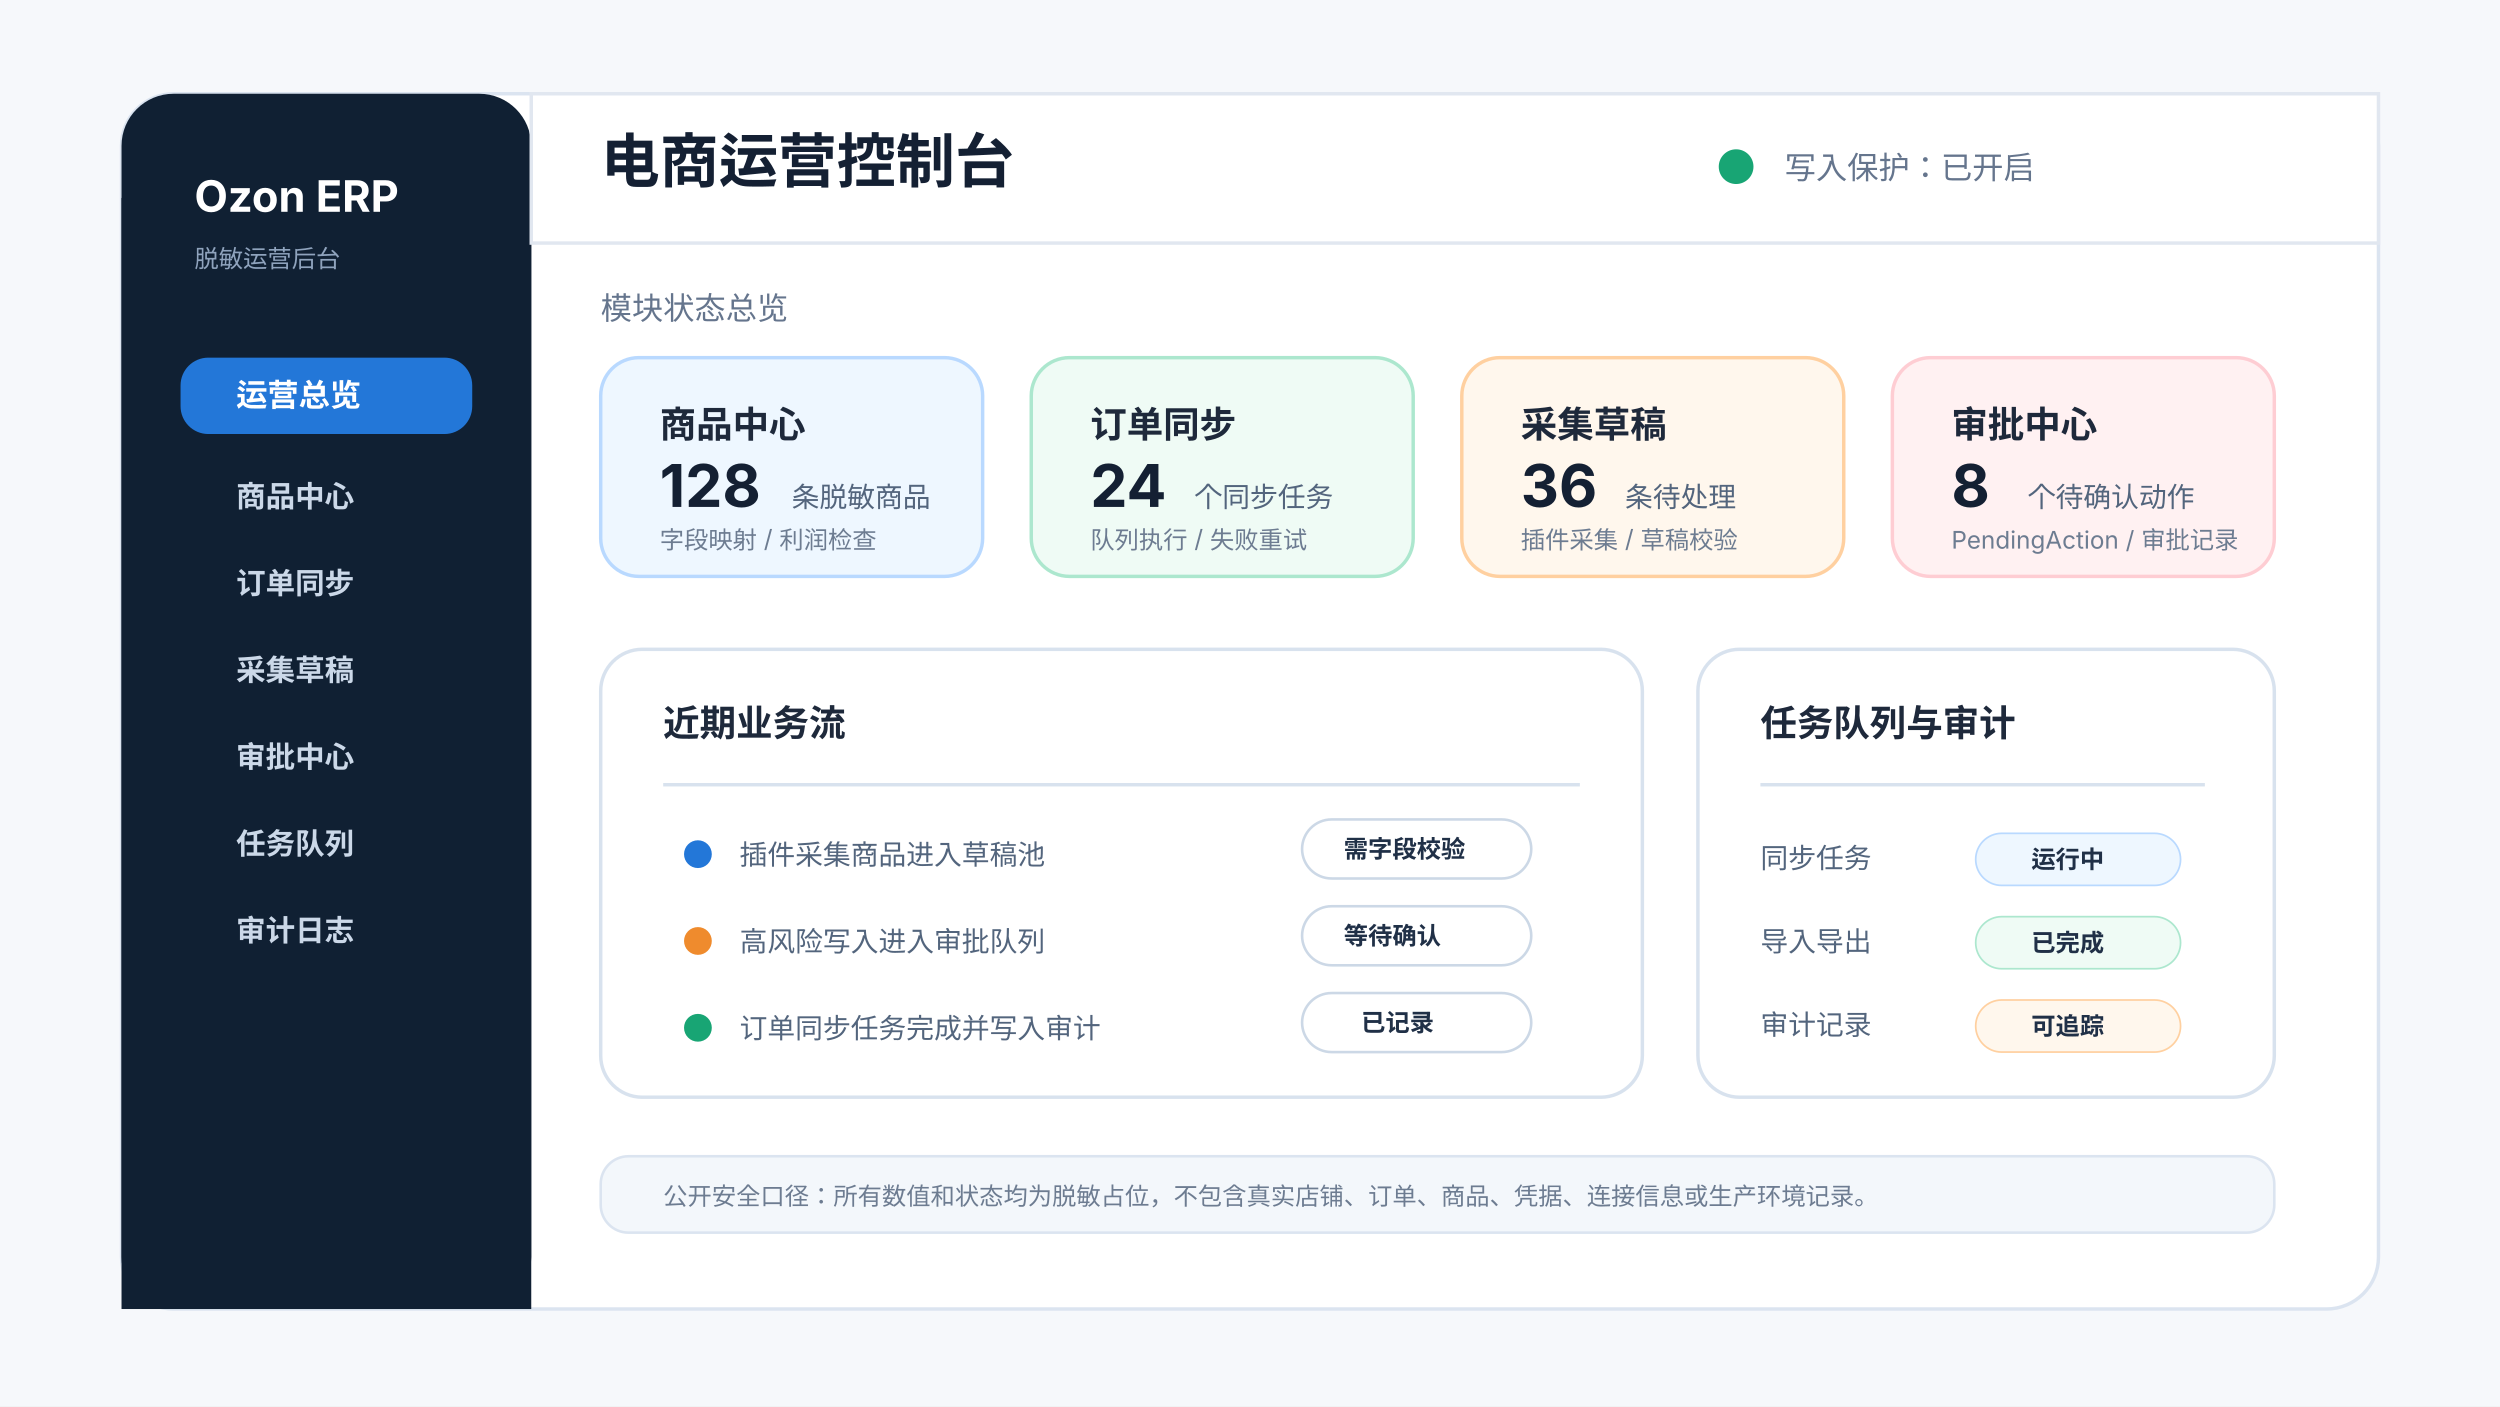
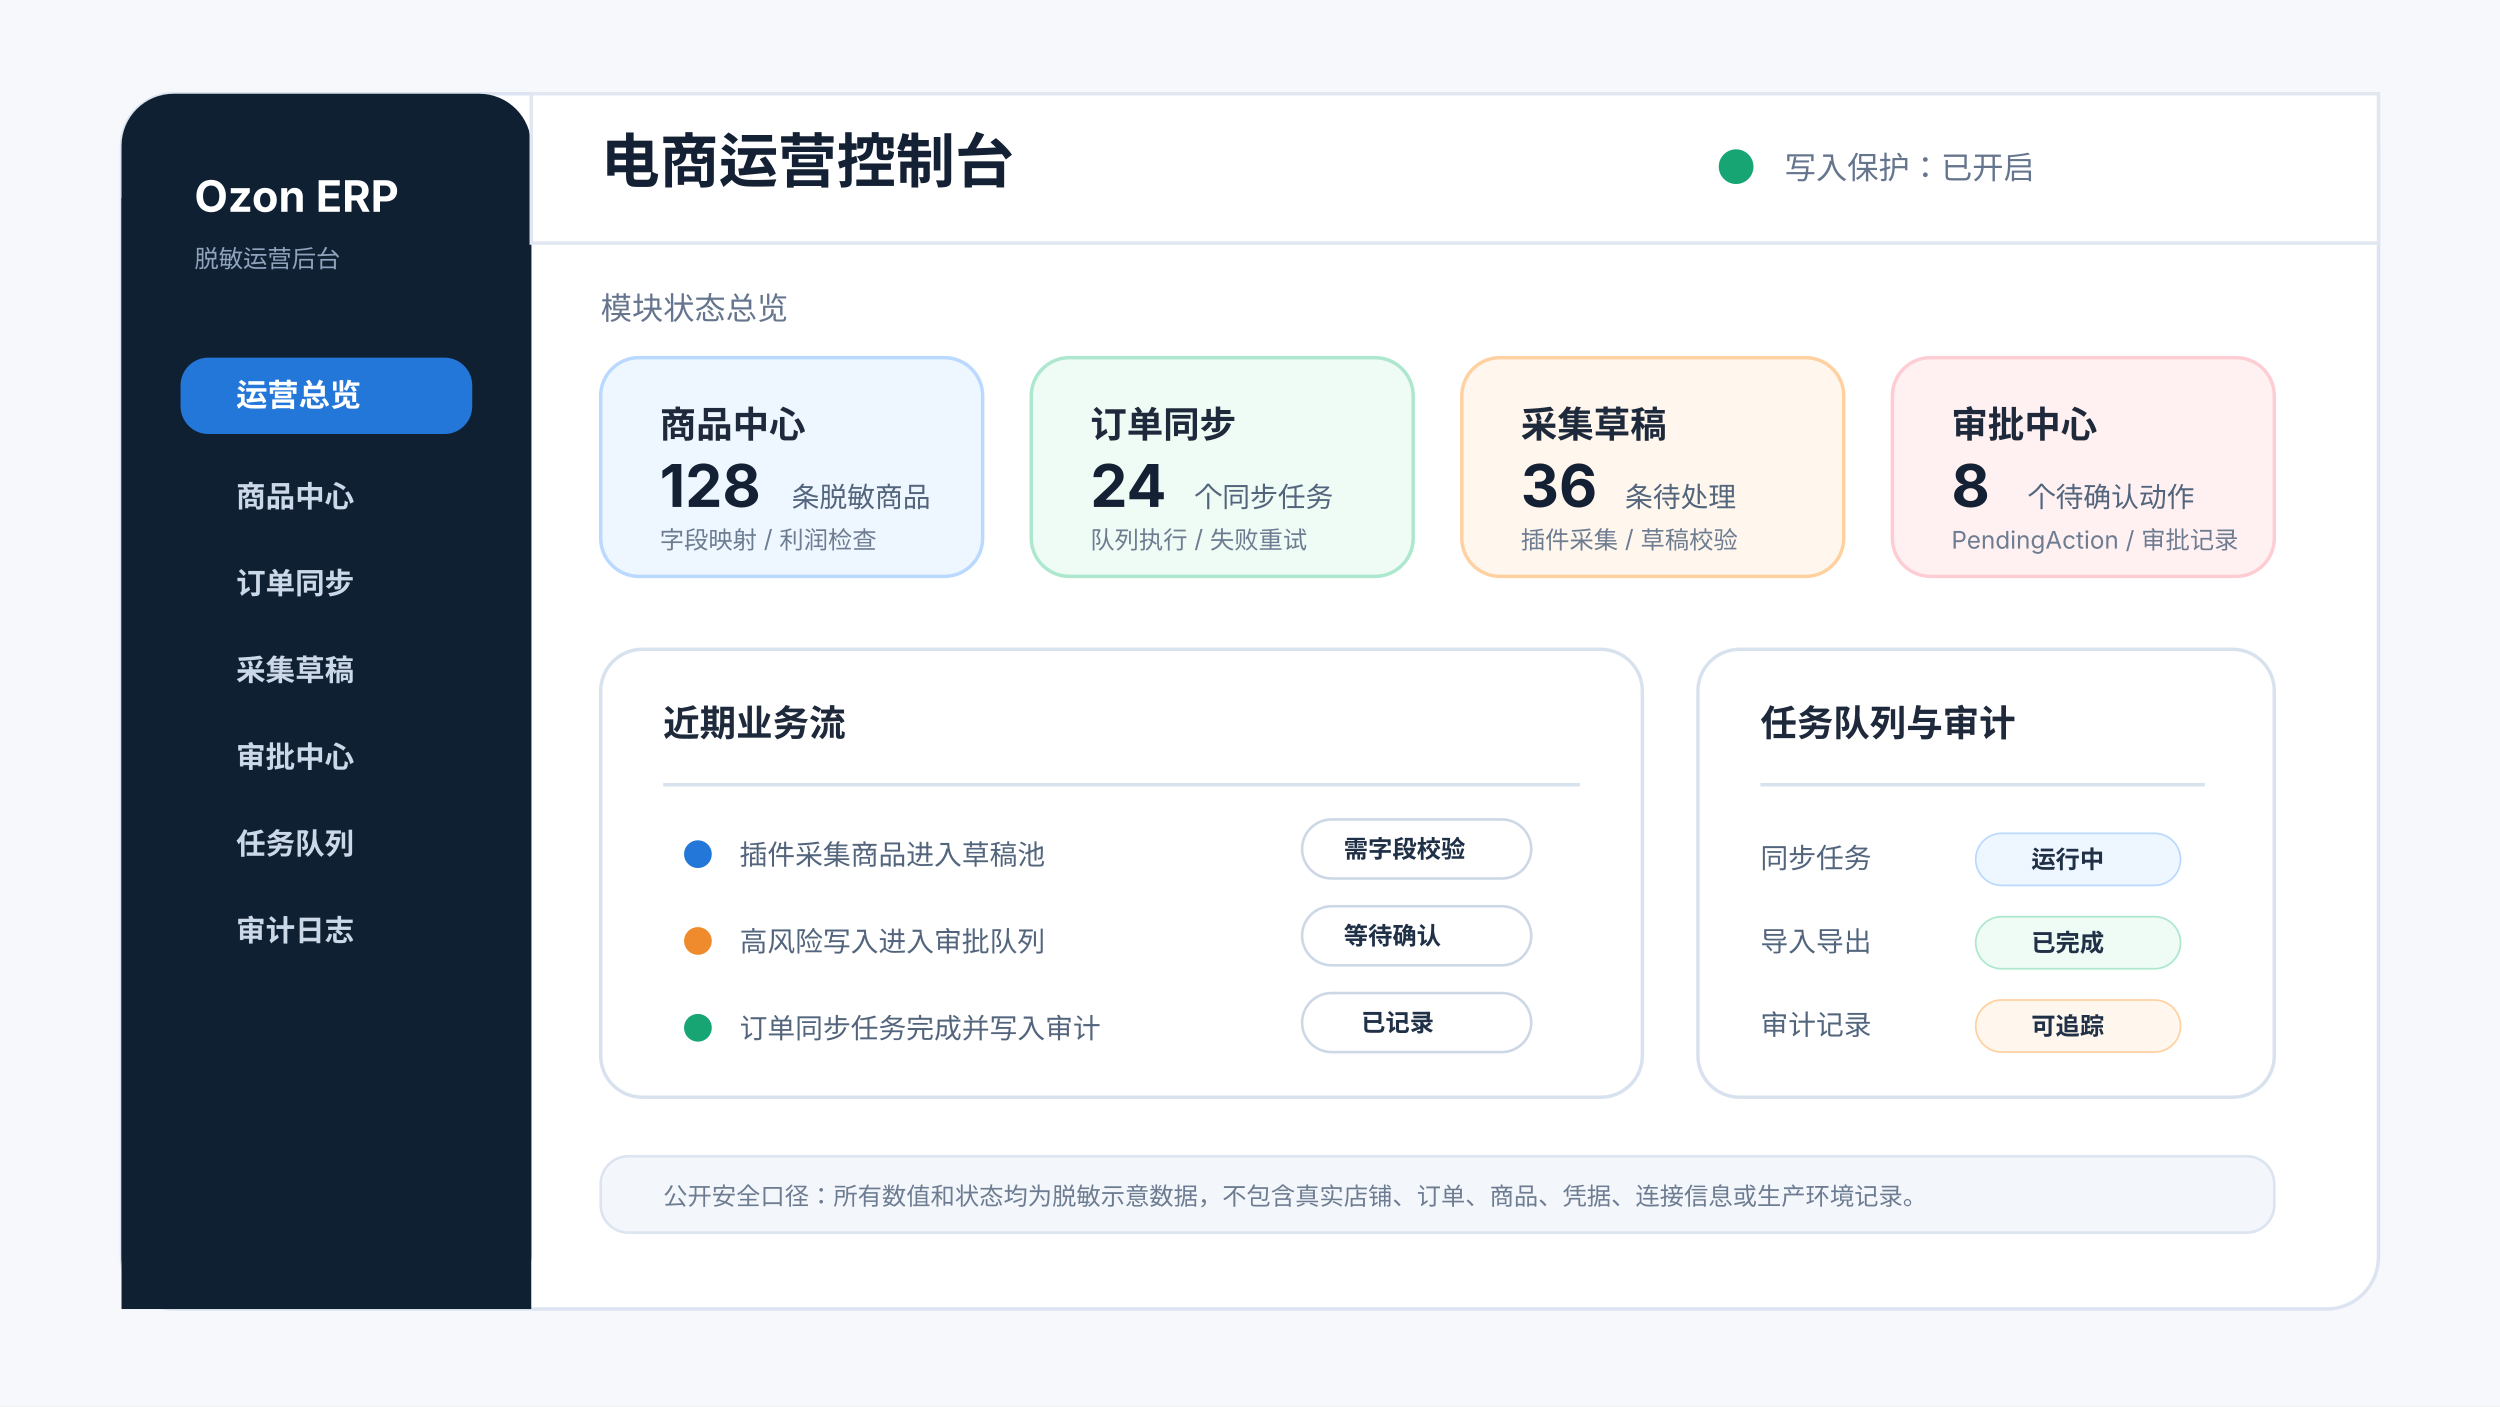
<svg xmlns="http://www.w3.org/2000/svg" width="1440" height="810" viewBox="0 0 1440 810" role="img" aria-labelledby="title desc">
  <defs>
    <style>
      .bg { fill: #f6f8fb; }
      .shell { fill: #ffffff; stroke: #dbe4f0; stroke-width: 2; }
      .sidebar { fill: #102033; }
      .topbar { fill: #ffffff; stroke: #e1e7f0; stroke-width: 2; }
      .panel { fill: #ffffff; stroke: #d8e2ee; stroke-width: 2; }
      .panel-blue { fill: #eef7ff; stroke: #b9d9ff; stroke-width: 2; }
      .panel-green { fill: #effbf5; stroke: #ace7ce; stroke-width: 2; }
      .panel-warm { fill: #fff7ed; stroke: #ffd0a0; stroke-width: 2; }
      .panel-red { fill: #fff1f2; stroke: #fecdd3; stroke-width: 2; }
      .title { fill: #142033; font: 700 34px "Inter", "Microsoft YaHei", sans-serif; }
      .subtitle { fill: #65758d; font: 400 18px "Inter", "Microsoft YaHei", sans-serif; }
      .nav { fill: #cbd8e8; font: 600 17px "Inter", "Microsoft YaHei", sans-serif; }
      .nav-active { fill: #ffffff; font: 700 18px "Inter", "Microsoft YaHei", sans-serif; }
      .label { fill: #1e293b; font: 700 21px "Inter", "Microsoft YaHei", sans-serif; }
      .body { fill: #53657d; font: 400 16px "Inter", "Microsoft YaHei", sans-serif; }
      .small { fill: #6d7c91; font: 400 14px "Inter", "Microsoft YaHei", sans-serif; }
      .metric { fill: #142033; font: 700 34px "Inter", "Microsoft YaHei", sans-serif; }
      .chip { fill: #ffffff; stroke: #ccd8e6; stroke-width: 1.5; }
      .chip-text { fill: #203047; font: 600 14px "Inter", "Microsoft YaHei", sans-serif; }
      .blue { fill: #2377d8; }
      .green { fill: #18a574; }
      .orange { fill: #ef8b2d; }
      .red { fill: #e05260; }
      .line { stroke: #d8e2ee; stroke-width: 2; }
    </style>
  </defs>
  <rect class="bg" width="1440" height="810" />
  <rect x="70" y="54" width="1300" height="700" rx="30" class="shell" />
  <rect x="70" y="54" width="236" height="700" rx="30" class="sidebar" />
  <rect x="70" y="114" width="236" height="640" fill="#102033" />
  <text x="112" y="122" fill="#ffffff" font-family="Inter, Microsoft YaHei, sans-serif" font-size="25" font-weight="700">Ozon ERP</text>
  <text x="112" y="154" fill="#8fa3bd" font-family="Inter, Microsoft YaHei, sans-serif" font-size="14">脱敏运营后台</text>
  <rect x="104" y="206" width="168" height="44" rx="16" fill="#2377d8" />
  <text x="136" y="234" class="nav-active">运营总览</text>
  <text x="136" y="292" class="nav">商品中心</text>
  <text x="136" y="342" class="nav">订单同步</text>
  <text x="136" y="392" class="nav">采集草稿</text>
  <text x="136" y="442" class="nav">审批中心</text>
  <text x="136" y="492" class="nav">任务队列</text>
  <text x="136" y="542" class="nav">审计日志</text>
  <rect x="306" y="54" width="1064" height="86" rx="0" class="topbar" />
  <text x="346" y="105" class="title">电商运营控制台</text>
  <text x="1028" y="103" class="subtitle">写入保护：已开启</text>
  <circle cx="1000" cy="96" r="10" class="green" />
  <text x="346" y="184" class="subtitle">模块状态总览</text>
  <rect x="346" y="206" width="220" height="126" rx="22" class="panel-blue" />
  <text x="380" y="252" class="label">商品中心</text>
  <text x="380" y="292" class="metric">128</text>
  <text x="456" y="292" class="body">条脱敏商品</text>
  <text x="380" y="316" class="small">字段映射 / 利润检查</text>
  <rect x="594" y="206" width="220" height="126" rx="22" class="panel-green" />
  <text x="628" y="252" class="label">订单同步</text>
  <text x="628" y="292" class="metric">24</text>
  <text x="688" y="292" class="body">个同步任务</text>
  <text x="628" y="316" class="small">队列执行 / 失败重试</text>
  <rect x="842" y="206" width="220" height="126" rx="22" class="panel-warm" />
  <text x="876" y="252" class="label">采集草稿</text>
  <text x="876" y="292" class="metric">36</text>
  <text x="936" y="292" class="body">条待处理</text>
  <text x="876" y="316" class="small">插件采集 / 草稿校验</text>
  <rect x="1090" y="206" width="220" height="126" rx="22" class="panel-red" />
  <text x="1124" y="252" class="label">审批中心</text>
  <text x="1124" y="292" class="metric">8</text>
  <text x="1168" y="292" class="body">个待确认动作</text>
  <text x="1124" y="316" class="small">PendingAction / 审批记录</text>
  <rect x="346" y="374" width="600" height="258" rx="24" class="panel" />
  <text x="382" y="424" class="label">近期业务流</text>
  <line x1="382" y1="452" x2="910" y2="452" class="line" />
  <circle cx="402" cy="492" r="8" class="blue" />
  <text x="426" y="498" class="body">插件采集商品进入草稿池</text>
  <rect x="750" y="472" width="132" height="34" rx="17" class="chip" />
  <text x="774" y="494" class="chip-text">需字段校验</text>
  <circle cx="402" cy="542" r="8" class="orange" />
  <text x="426" y="548" class="body">高风险写入进入审批队列</text>
  <rect x="750" y="522" width="132" height="34" rx="17" class="chip" />
  <text x="774" y="544" class="chip-text">等待确认</text>
  <circle cx="402" cy="592" r="8" class="green" />
  <text x="426" y="598" class="body">订单同步任务完成并写入审计</text>
  <rect x="750" y="572" width="132" height="34" rx="17" class="chip" />
  <text x="784" y="594" class="chip-text">已记录</text>
  <rect x="978" y="374" width="332" height="258" rx="24" class="panel" />
  <text x="1014" y="424" class="label">任务队列与审计</text>
  <line x1="1014" y1="452" x2="1270" y2="452" class="line" />
  <text x="1014" y="500" class="body">同步任务</text>
  <rect x="1138" y="480" width="118" height="30" rx="15" fill="#eef7ff" stroke="#b9d9ff" />
  <text x="1170" y="500" class="chip-text">运行中</text>
  <text x="1014" y="548" class="body">导入导出</text>
  <rect x="1138" y="528" width="118" height="30" rx="15" fill="#effbf5" stroke="#ace7ce" />
  <text x="1170" y="548" class="chip-text">已完成</text>
  <text x="1014" y="596" class="body">审计记录</text>
  <rect x="1138" y="576" width="118" height="30" rx="15" fill="#fff7ed" stroke="#ffd0a0" />
  <text x="1170" y="596" class="chip-text">可追踪</text>
  <rect x="346" y="666" width="964" height="44" rx="16" fill="#f3f7fb" stroke="#dbe4f0" stroke-width="1.5" />
-   <text x="382" y="694" class="small">公开安全口径：所有数值和状态均为脱敏占位，不包含真实店铺、订单、商品、凭据、连接信息或生产环境记录。</text>
+   <text x="382" y="694" class="small">公开安全口径：所有数值和状态均为脱敏示意数据，不包含真实店铺、订单、商品、凭据、连接信息或生产环境记录。</text>
</svg>
